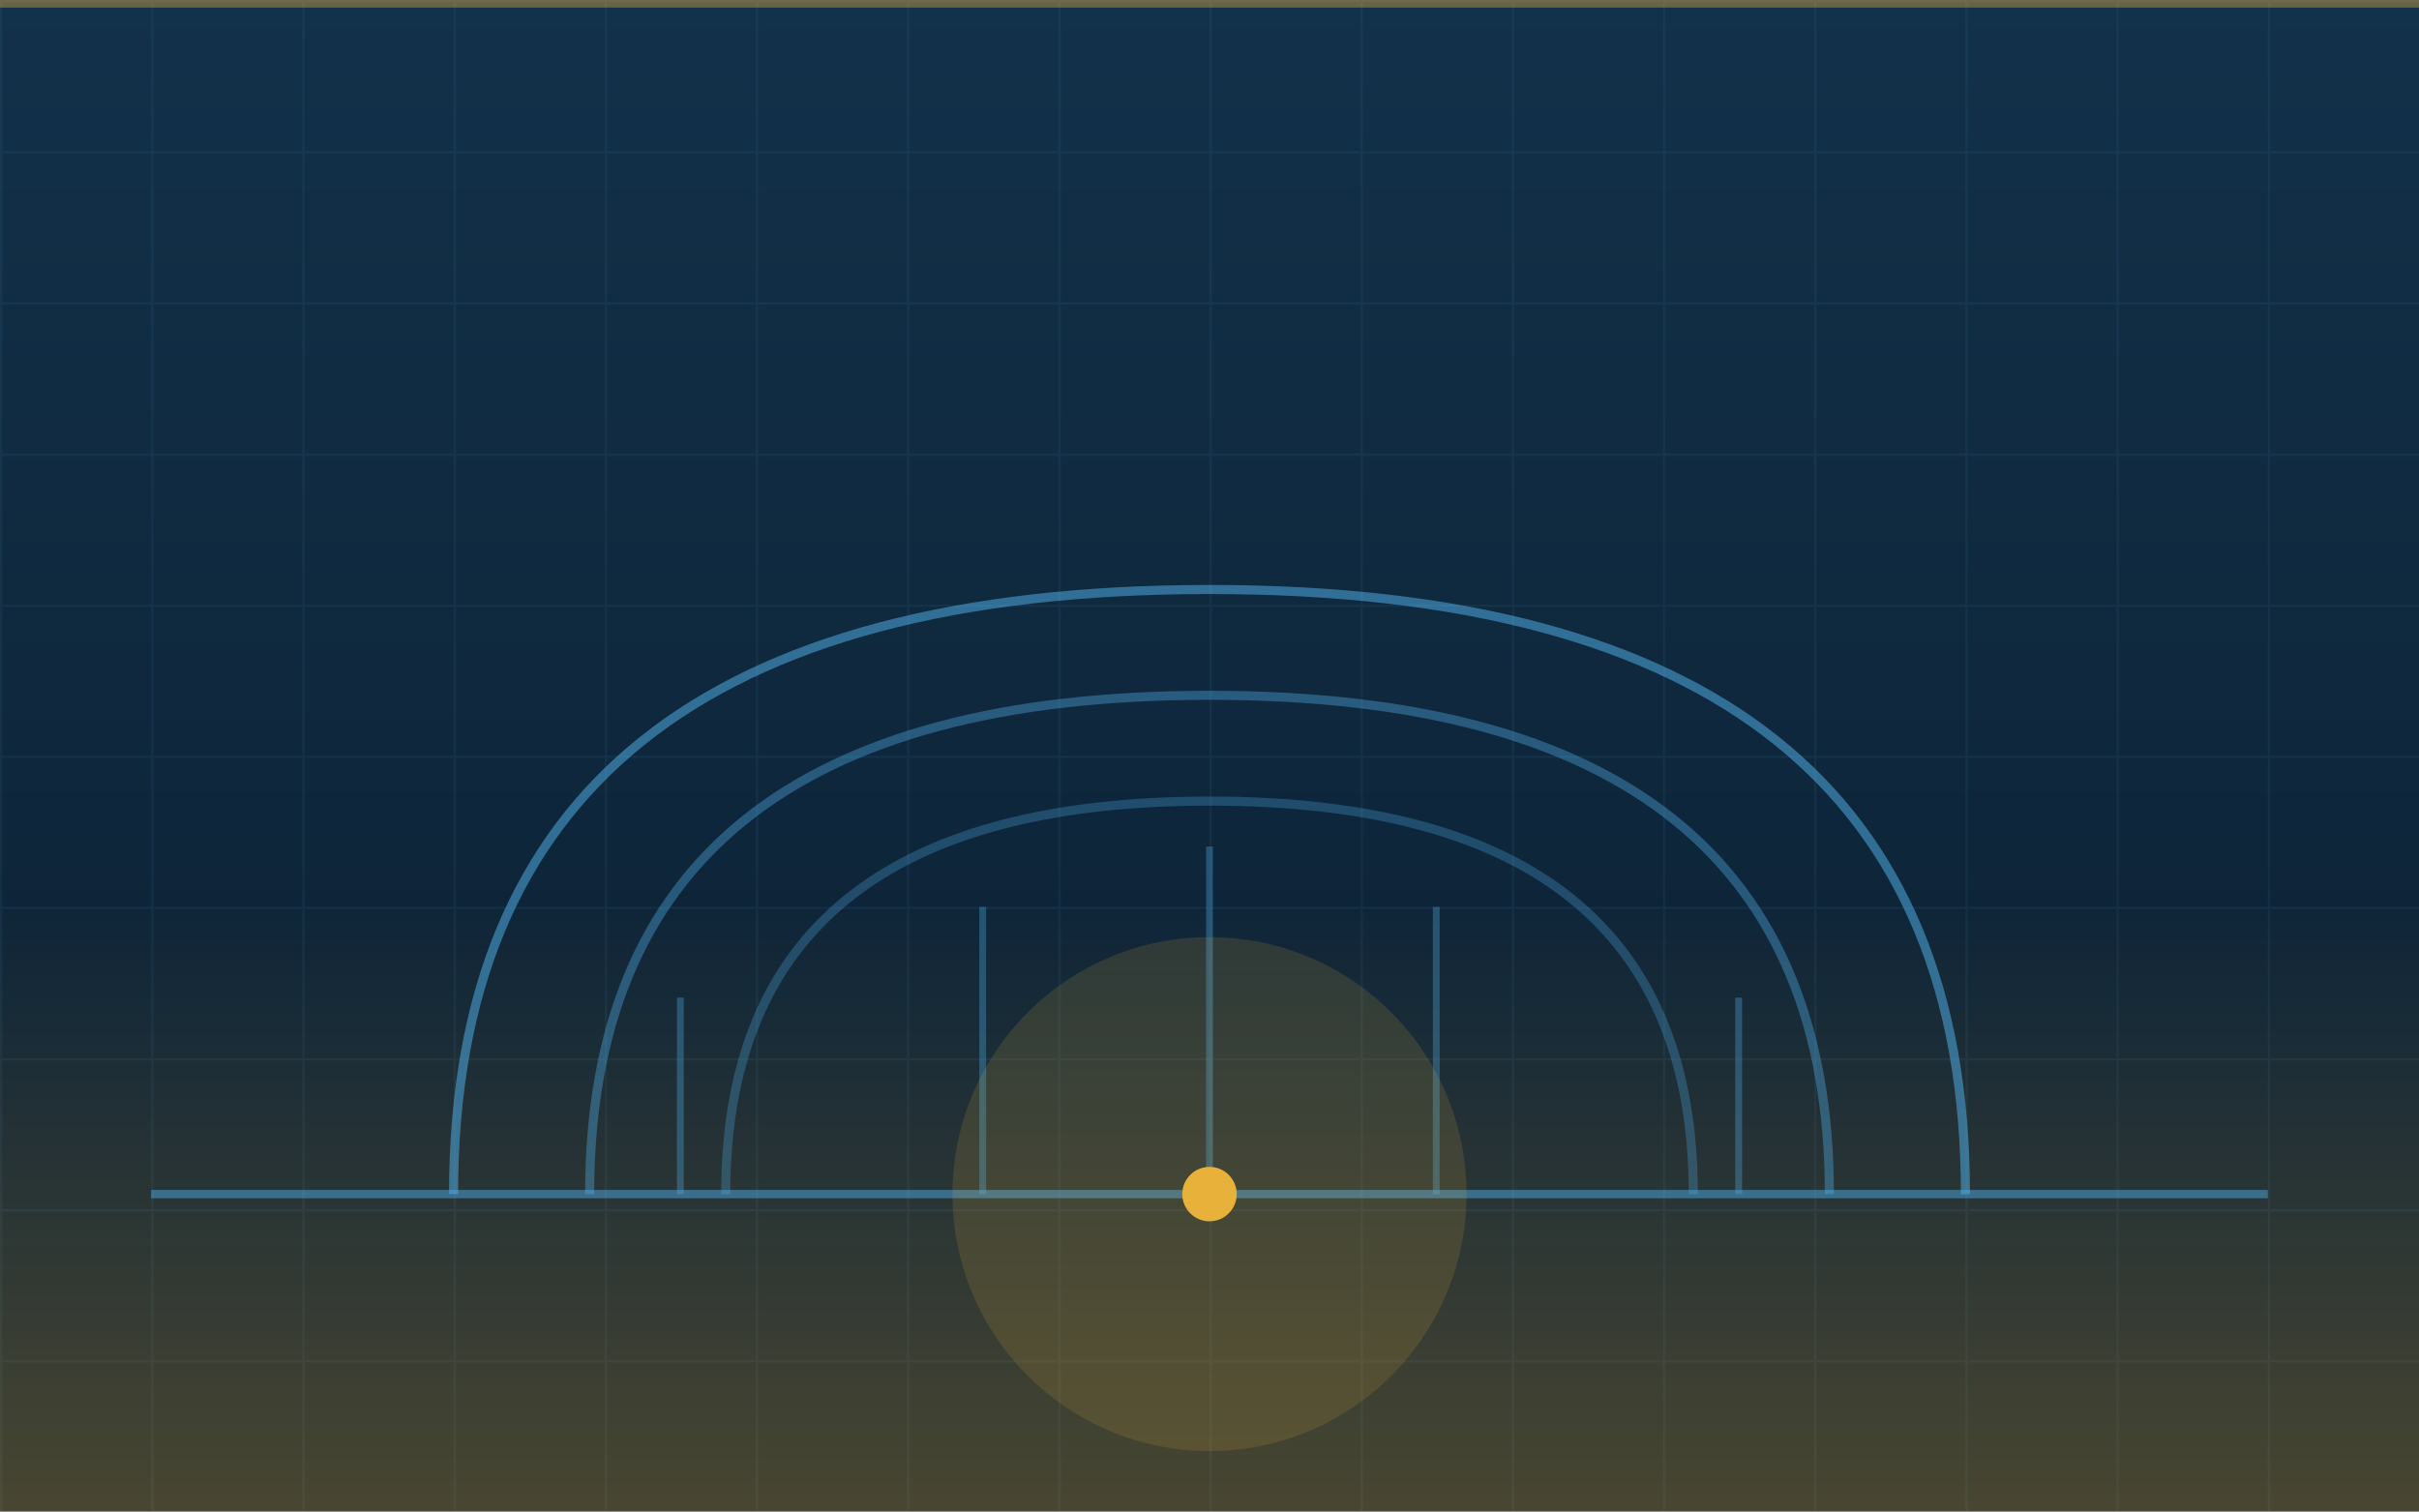
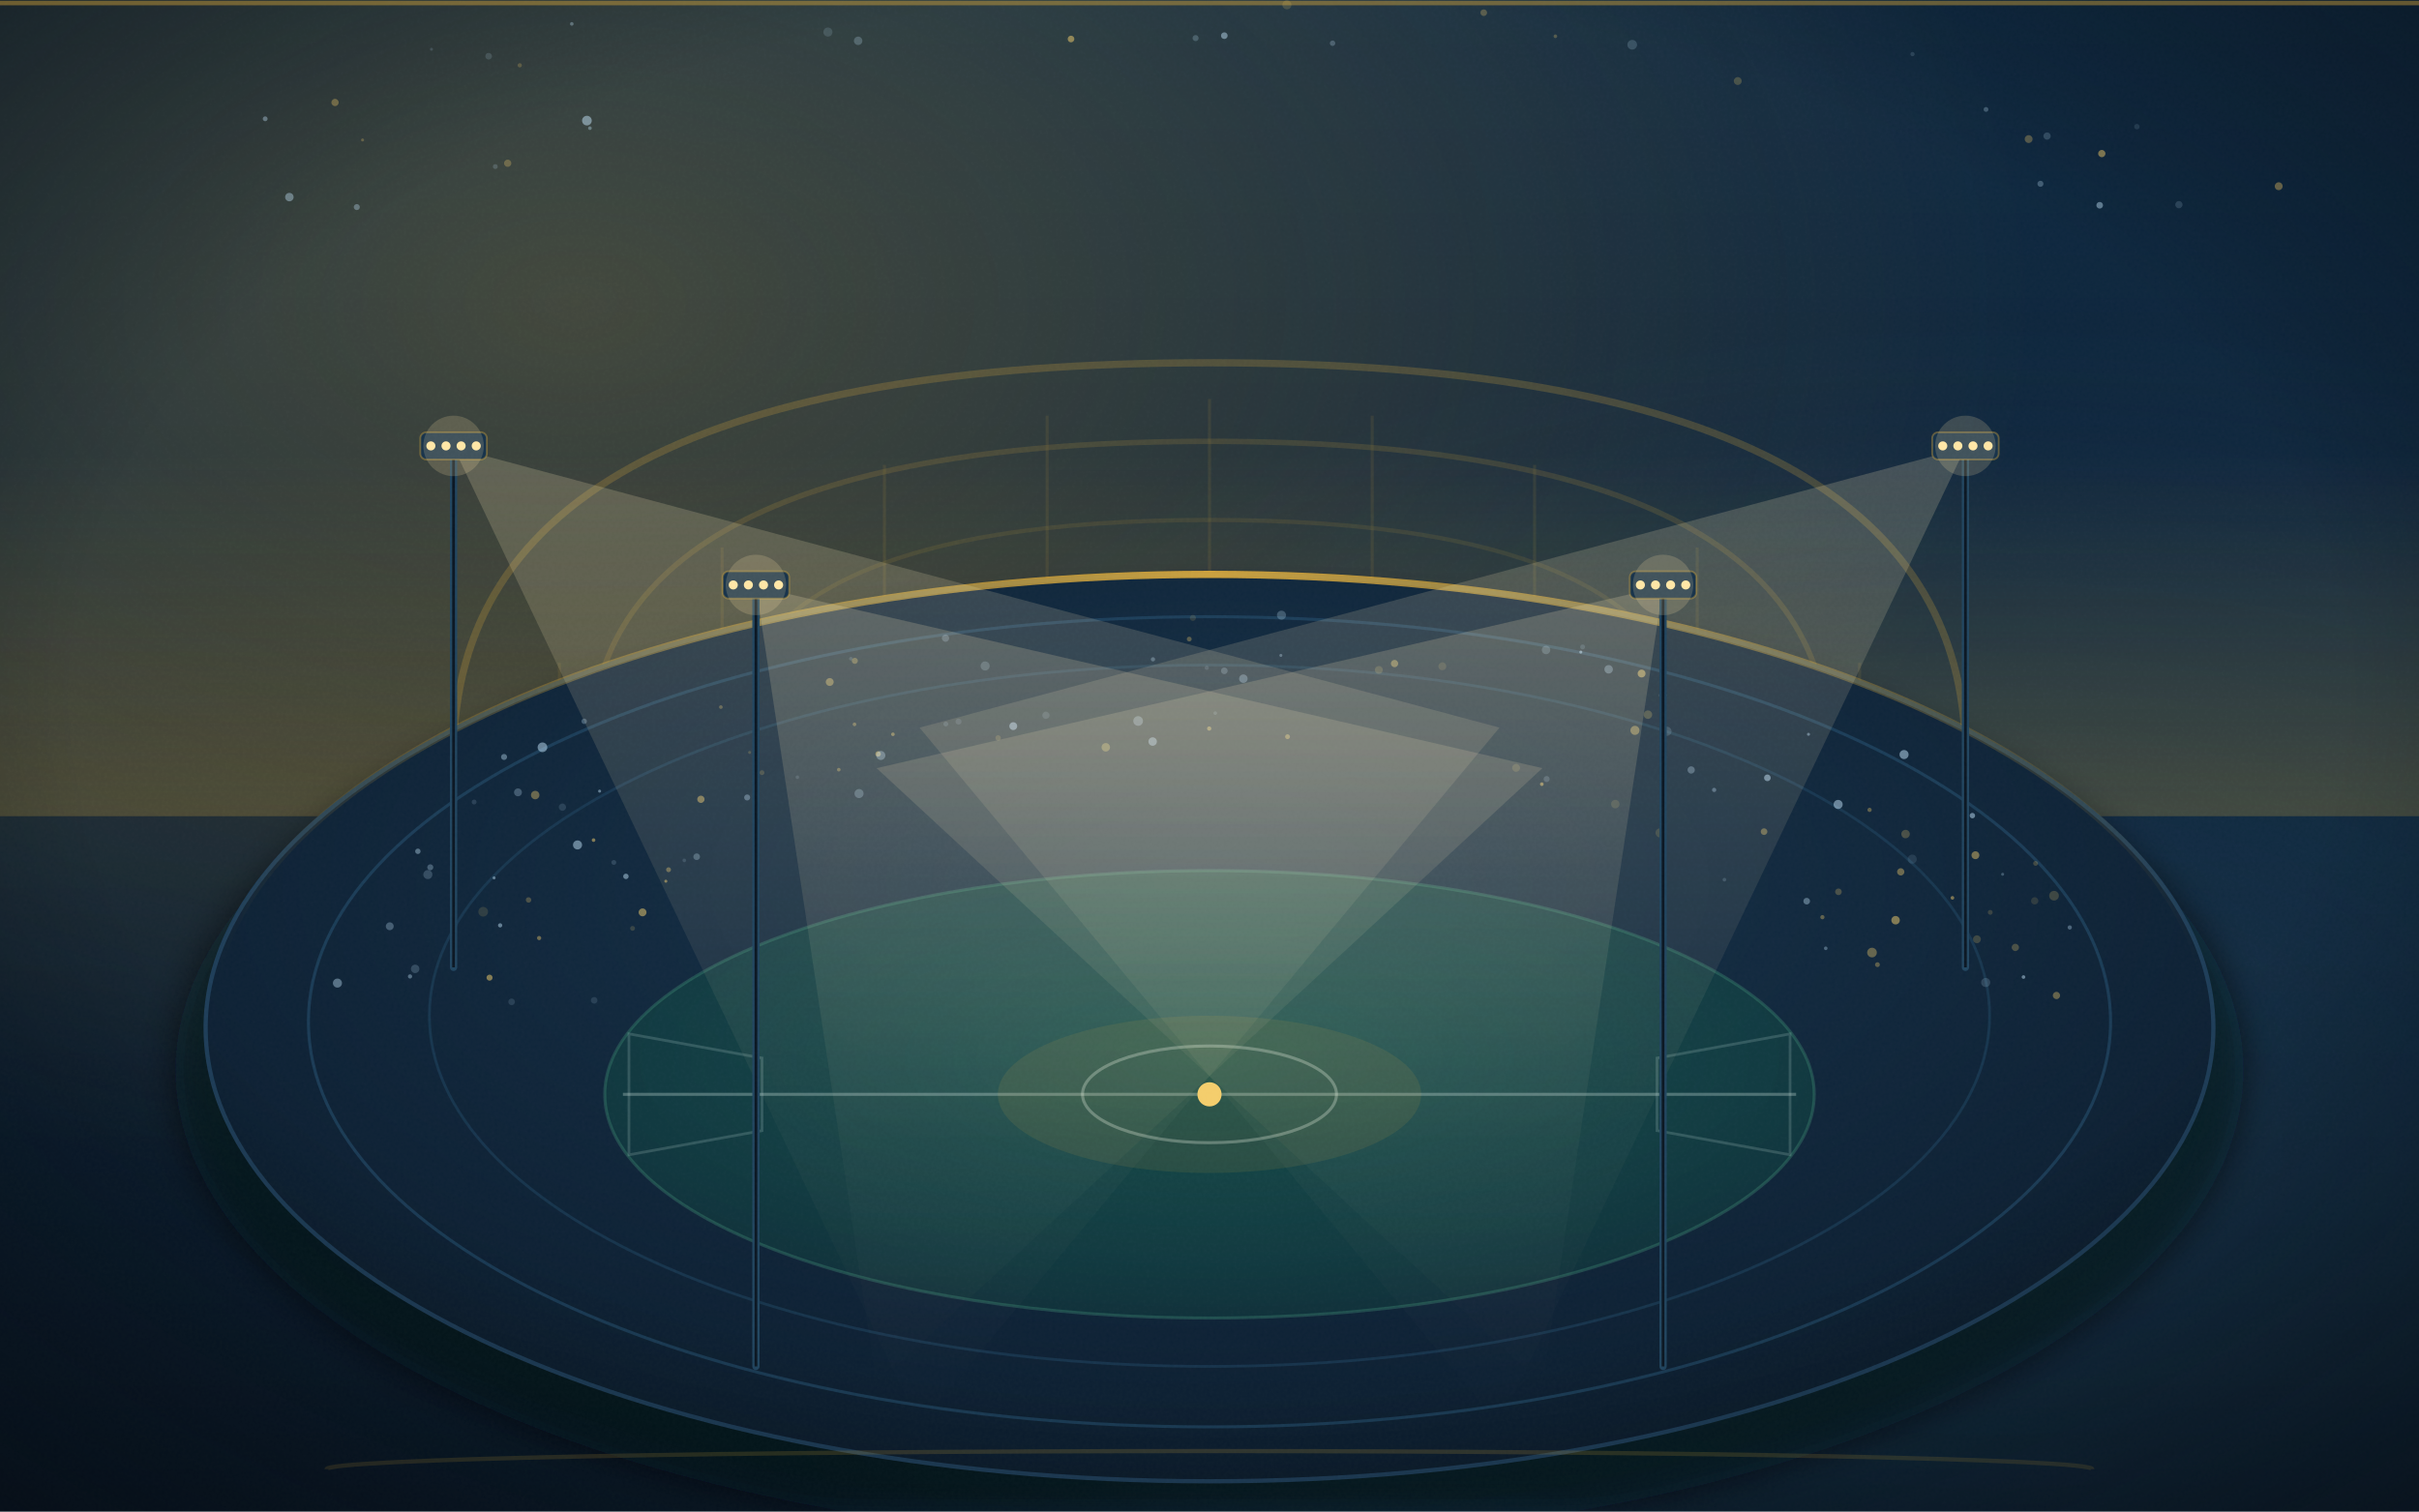
- <svg xmlns="http://www.w3.org/2000/svg" viewBox="0 0 320 200" role="img" aria-label="Visual istituzionale ispirato a Roma">
+ <svg xmlns="http://www.w3.org/2000/svg" viewBox="0 0 800 500" role="img" aria-label="Visual editoriale originale ispirato all'atmosfera di uno stadio a Roma" preserveAspectRatio="xMidYMid slice">
  <defs>
    <linearGradient id="sky" x1="0" y1="0" x2="0" y2="1">
-       <stop offset="0" stop-color="#12314a" />
-       <stop offset="1" stop-color="#0b1d2e" />
+       <stop offset="0" stop-color="#0e2942" />
+       <stop offset="0.45" stop-color="#0c2136" />
+       <stop offset="1" stop-color="#081726" />
    </linearGradient>
-     <linearGradient id="warm" x1="0" y1="1" x2="0" y2="0">
-       <stop offset="0" stop-color="#E8B23A" stop-opacity="0.28" />
+     <radialGradient id="glowA" cx="24%" cy="20%" r="60%">
+       <stop offset="0" stop-color="#E8B23A" stop-opacity="0.24" />
+       <stop offset="1" stop-color="#E8B23A" stop-opacity="0" />
+     </radialGradient>
+     <radialGradient id="glowB" cx="82%" cy="76%" r="55%">
+       <stop offset="0" stop-color="#4FA9E0" stop-opacity="0.14" />
+       <stop offset="1" stop-color="#4FA9E0" stop-opacity="0" />
+     </radialGradient>
+     <linearGradient id="horizonGlow" x1="0" y1="1" x2="0" y2="0">
+       <stop offset="0" stop-color="#E8B23A" stop-opacity="0.22" />
      <stop offset="1" stop-color="#E8B23A" stop-opacity="0" />
    </linearGradient>
-     <pattern id="grid" width="20" height="20" patternUnits="userSpaceOnUse">
-       <path d="M 20 0 L 0 0 0 20" fill="none" stroke="#4fa9e0" stroke-opacity="0.08" stroke-width="0.6" />
-     </pattern>
+     <radialGradient id="bowlFill" cx="50%" cy="34%" r="72%">
+       <stop offset="0" stop-color="#16324a" />
+       <stop offset="0.7" stop-color="#0d2135" />
+       <stop offset="1" stop-color="#0a1a2a" />
+     </radialGradient>
+     <radialGradient id="pitch" cx="50%" cy="42%" r="70%">
+       <stop offset="0" stop-color="#1c6b52" stop-opacity="0.55" />
+       <stop offset="0.6" stop-color="#12594a" stop-opacity="0.42" />
+       <stop offset="1" stop-color="#0c2f34" stop-opacity="0.5" />
+     </radialGradient>
+     <linearGradient id="beamgrad" x1="0" y1="0" x2="0" y2="1">
+       <stop offset="0" stop-color="#ffe6a6" stop-opacity="0.20" />
+       <stop offset="0.7" stop-color="#ffe6a6" stop-opacity="0.03" />
+       <stop offset="1" stop-color="#ffe6a6" stop-opacity="0" />
+     </linearGradient>
+     <linearGradient id="rim" x1="0" y1="0" x2="1" y2="0">
+       <stop offset="0" stop-color="#E8B23A" stop-opacity="0" />
+       <stop offset="0.5" stop-color="#E8B23A" stop-opacity="0.85" />
+       <stop offset="1" stop-color="#E8B23A" stop-opacity="0" />
+     </linearGradient>
+     <filter id="grain">
+       <feTurbulence type="fractalNoise" baseFrequency="0.9" numOctaves="2" stitchTiles="stitch" result="n" />
+       <feColorMatrix in="n" type="matrix" values="0 0 0 0 1  0 0 0 0 1  0 0 0 0 1  0 0 0 0.5 0" />
+     </filter>
+     <filter id="soft" x="-40%" y="-40%" width="180%" height="180%">
+       <feGaussianBlur stdDeviation="6" />
+     </filter>
+     <clipPath id="frame">
+       <rect width="800" height="500" rx="0" />
+     </clipPath>
    <style>
-       @keyframes nicPulse { 0%,100% { opacity: 0.55; } 50% { opacity: 1; } }
-       .pulse { animation: nicPulse 3.4s ease-in-out infinite; }
-       @media (prefers-reduced-motion: reduce) { .pulse { animation: none; } }
+       @keyframes ed-pulse { 0%,100% { opacity:.35 } 50% { opacity:.9 } }
+       .ed-pulse { animation: ed-pulse 3.6s ease-in-out infinite; }
+       @keyframes ed-flick { 0%,100% { opacity:.85 } 50% { opacity:1 } }
+       .ed-lamp { animation: ed-flick 4.2s ease-in-out infinite; }
+       @media (prefers-reduced-motion: reduce) { .ed-pulse,.ed-lamp { animation:none } }
    </style>
  </defs>
-   <rect width="320" height="200" fill="url(#sky)" />
-   <rect width="320" height="200" fill="url(#grid)" />
-   <rect x="0" y="120" width="320" height="80" fill="url(#warm)" />
-   <g fill="none" stroke="#4fa9e0" stroke-opacity="0.55" stroke-width="1.2">
-     <path d="M 60 158 Q 60 78 160 78 Q 260 78 260 158" />
-     <path d="M 78 158 Q 78 92 160 92 Q 242 92 242 158" stroke-opacity="0.4" />
-     <path d="M 96 158 Q 96 106 160 106 Q 224 106 224 158" stroke-opacity="0.3" />
+   <g clip-path="url(#frame)">
+     <rect width="800" height="500" fill="url(#sky)" />
+     <rect width="800" height="500" fill="url(#glowA)" />
+     <rect width="800" height="500" fill="url(#glowB)" />
+     <circle cx="390.7" cy="-2.9" r="0.8" fill="#bfe0f5" opacity="0.17" />
+     <circle cx="404.9" cy="11.8" r="1.1" fill="#bfe0f5" opacity="0.47" />
+     <circle cx="189.1" cy="7.9" r="0.6" fill="#bfe0f5" opacity="0.38" />
+     <circle cx="161.6" cy="18.6" r="1.1" fill="#bfe0f5" opacity="0.18" />
+     <circle cx="194.1" cy="39.9" r="1.6" fill="#bfe0f5" opacity="0.50" />
+     <circle cx="337.4" cy="-13.7" r="1.0" fill="#bfe0f5" opacity="0.20" />
+     <circle cx="539.8" cy="14.8" r="1.6" fill="#bfe0f5" opacity="0.19" />
+     <circle cx="171.9" cy="21.6" r="0.7" fill="#F4CD6B" opacity="0.25" />
+     <circle cx="273.8" cy="10.6" r="1.5" fill="#bfe0f5" opacity="0.15" />
+     <circle cx="677.0" cy="45.0" r="1.2" fill="#bfe0f5" opacity="0.21" />
+     <circle cx="632.5" cy="17.9" r="0.7" fill="#bfe0f5" opacity="0.17" />
+     <circle cx="167.9" cy="54.0" r="1.2" fill="#F4CD6B" opacity="0.28" />
+     <circle cx="674.8" cy="60.8" r="1.0" fill="#bfe0f5" opacity="0.30" />
+     <circle cx="656.8" cy="36.2" r="0.8" fill="#bfe0f5" opacity="0.30" />
+     <circle cx="574.7" cy="26.8" r="1.3" fill="#F4CD6B" opacity="0.23" />
+     <circle cx="753.6" cy="61.6" r="1.3" fill="#F4CD6B" opacity="0.46" />
+     <circle cx="440.7" cy="14.3" r="0.9" fill="#bfe0f5" opacity="0.25" />
+     <circle cx="293.6" cy="-2.5" r="0.8" fill="#F4CD6B" opacity="0.41" />
+     <circle cx="118.0" cy="68.5" r="1.0" fill="#bfe0f5" opacity="0.35" />
+     <circle cx="694.4" cy="67.9" r="1.1" fill="#bfe0f5" opacity="0.47" />
+     <circle cx="87.7" cy="39.3" r="0.8" fill="#bfe0f5" opacity="0.48" />
+     <circle cx="110.8" cy="33.9" r="1.2" fill="#F4CD6B" opacity="0.40" />
+     <circle cx="142.7" cy="16.3" r="0.5" fill="#bfe0f5" opacity="0.19" />
+     <circle cx="95.7" cy="65.2" r="1.4" fill="#bfe0f5" opacity="0.45" />
+     <circle cx="395.4" cy="12.6" r="1.0" fill="#bfe0f5" opacity="0.23" />
+     <circle cx="283.8" cy="13.5" r="1.4" fill="#bfe0f5" opacity="0.24" />
+     <circle cx="195.1" cy="42.4" r="0.6" fill="#bfe0f5" opacity="0.37" />
+     <circle cx="119.9" cy="46.3" r="0.5" fill="#F4CD6B" opacity="0.29" />
+     <circle cx="349.7" cy="-7.5" r="1.5" fill="#F4CD6B" opacity="0.26" />
+     <circle cx="514.4" cy="12.0" r="0.6" fill="#F4CD6B" opacity="0.26" />
+     <circle cx="163.8" cy="55.1" r="0.8" fill="#bfe0f5" opacity="0.19" />
+     <circle cx="490.7" cy="4.2" r="1.1" fill="#F4CD6B" opacity="0.27" />
+     <circle cx="425.6" cy="1.6" r="1.5" fill="#F4CD6B" opacity="0.17" />
+     <circle cx="398.7" cy="-13.5" r="1.0" fill="#F4CD6B" opacity="0.39" />
+     <circle cx="670.9" cy="46.0" r="1.3" fill="#F4CD6B" opacity="0.32" />
+     <circle cx="695.1" cy="50.8" r="1.2" fill="#F4CD6B" opacity="0.52" />
+     <circle cx="354.2" cy="12.9" r="1.1" fill="#F4CD6B" opacity="0.51" />
+     <circle cx="288.7" cy="-4.2" r="1.1" fill="#bfe0f5" opacity="0.43" />
+     <circle cx="706.7" cy="41.9" r="0.9" fill="#bfe0f5" opacity="0.14" />
+     <circle cx="720.6" cy="67.7" r="1.2" fill="#bfe0f5" opacity="0.18" />
+     <g opacity="0.42" fill="none" stroke="#E8B23A">
+       <path d="M 150 250 Q 150 120 400 120 Q 650 120 650 250" stroke-width="2.4" stroke-opacity="0.5" />
+       <path d="M 195 250 Q 195 146 400 146 Q 605 146 605 250" stroke-width="1.8" stroke-opacity="0.34" />
+       <path d="M 240 250 Q 240 172 400 172 Q 560 172 560 250" stroke-width="1.4" stroke-opacity="0.24" />
+       <line x1="185.0" y1="250" x2="185.0" y2="219.3" stroke-opacity="0.22" stroke-width="1" />
+       <line x1="238.8" y1="250" x2="238.8" y2="181.1" stroke-opacity="0.22" stroke-width="1" />
+       <line x1="292.5" y1="250" x2="292.5" y2="153.8" stroke-opacity="0.22" stroke-width="1" />
+       <line x1="346.3" y1="250" x2="346.3" y2="137.5" stroke-opacity="0.22" stroke-width="1" />
+       <line x1="400.0" y1="250" x2="400.0" y2="132.0" stroke-opacity="0.22" stroke-width="1" />
+       <line x1="453.8" y1="250" x2="453.8" y2="137.5" stroke-opacity="0.22" stroke-width="1" />
+       <line x1="507.5" y1="250" x2="507.5" y2="153.8" stroke-opacity="0.22" stroke-width="1" />
+       <line x1="561.3" y1="250" x2="561.3" y2="181.1" stroke-opacity="0.22" stroke-width="1" />
+       <line x1="615.0" y1="250" x2="615.0" y2="219.3" stroke-opacity="0.22" stroke-width="1" />
+     </g>
+     <rect x="0" y="150" width="800" height="120" fill="url(#horizonGlow)" />
+     <g filter="url(#soft)">
+       <ellipse cx="400" cy="354" rx="342" ry="156" fill="#050e18" opacity="0.6" />
+     </g>
+     <ellipse cx="400" cy="340" rx="332" ry="150" fill="url(#bowlFill)" stroke="#1d3d58" stroke-width="1.4" />
+     <g fill="none" stroke="#25506f" stroke-opacity="0.55">
+       <ellipse cx="400" cy="338" rx="298" ry="134" stroke-width="1" />
+       <ellipse cx="400" cy="336" rx="258" ry="116" stroke-width="0.9" stroke-opacity="0.4" />
+     </g>
+     <circle cx="290.4" cy="249.4" r="0.9" fill="#F4CD6B" opacity="0.49" />
+     <circle cx="193.2" cy="238.6" r="0.9" fill="#bfe0f5" opacity="0.29" />
+     <circle cx="666.5" cy="313.4" r="1.2" fill="#F4CD6B" opacity="0.26" />
+     <circle cx="111.6" cy="325.2" r="1.5" fill="#bfe0f5" opacity="0.41" />
+     <circle cx="231.8" cy="264.4" r="1.2" fill="#F4CD6B" opacity="0.46" />
+     <circle cx="295.3" cy="242.9" r="0.6" fill="#F4CD6B" opacity="0.41" />
+     <circle cx="404.9" cy="221.9" r="1.1" fill="#bfe0f5" opacity="0.23" />
+     <circle cx="317.0" cy="238.7" r="1.0" fill="#bfe0f5" opacity="0.13" />
+     <circle cx="684.5" cy="306.8" r="0.7" fill="#bfe0f5" opacity="0.34" />
+     <circle cx="597.5" cy="298.1" r="1.1" fill="#bfe0f5" opacity="0.38" />
+     <circle cx="549.0" cy="275.5" r="1.5" fill="#F4CD6B" opacity="0.15" />
+     <circle cx="607.9" cy="266.1" r="1.5" fill="#bfe0f5" opacity="0.50" />
+     <circle cx="179.4" cy="247.2" r="1.6" fill="#bfe0f5" opacity="0.50" />
+     <circle cx="399.1" cy="220.9" r="0.7" fill="#bfe0f5" opacity="0.14" />
+     <circle cx="161.9" cy="323.4" r="1.0" fill="#F4CD6B" opacity="0.51" />
+     <circle cx="511.3" cy="215.0" r="1.4" fill="#bfe0f5" opacity="0.21" />
+     <circle cx="523.4" cy="214.0" r="0.8" fill="#bfe0f5" opacity="0.15" />
+     <circle cx="540.7" cy="241.6" r="1.5" fill="#F4CD6B" opacity="0.40" />
+     <circle cx="221.1" cy="287.7" r="0.8" fill="#F4CD6B" opacity="0.36" />
+     <circle cx="252.0" cy="255.6" r="0.8" fill="#F4CD6B" opacity="0.19" />
+     <circle cx="673.2" cy="285.6" r="0.8" fill="#F4CD6B" opacity="0.22" />
+     <circle cx="658.2" cy="301.8" r="0.8" fill="#F4CD6B" opacity="0.18" />
+     <circle cx="393.3" cy="211.4" r="0.8" fill="#F4CD6B" opacity="0.32" />
+     <circle cx="549.9" cy="230.0" r="1.2" fill="#bfe0f5" opacity="0.39" />
+     <circle cx="669.2" cy="323.2" r="0.6" fill="#bfe0f5" opacity="0.49" />
+     <circle cx="312.8" cy="239.5" r="0.8" fill="#bfe0f5" opacity="0.15" />
+     <circle cx="226.3" cy="284.6" r="0.6" fill="#bfe0f5" opacity="0.15" />
+     <circle cx="345.9" cy="236.6" r="1.2" fill="#bfe0f5" opacity="0.14" />
+     <circle cx="196.5" cy="330.9" r="1.1" fill="#bfe0f5" opacity="0.13" />
+     <circle cx="365.7" cy="247.2" r="1.4" fill="#F4CD6B" opacity="0.33" />
+     <circle cx="282.6" cy="239.6" r="0.6" fill="#F4CD6B" opacity="0.35" />
+     <circle cx="376.4" cy="238.5" r="1.6" fill="#bfe0f5" opacity="0.29" />
+     <circle cx="456.0" cy="221.6" r="1.3" fill="#F4CD6B" opacity="0.17" />
+     <circle cx="583.4" cy="275.1" r="1.1" fill="#F4CD6B" opacity="0.36" />
+     <circle cx="630.2" cy="275.9" r="1.4" fill="#F4CD6B" opacity="0.25" />
+     <circle cx="522.8" cy="215.7" r="0.5" fill="#bfe0f5" opacity="0.50" />
+     <circle cx="679.3" cy="296.3" r="1.6" fill="#F4CD6B" opacity="0.20" />
+     <circle cx="198.3" cy="261.7" r="0.5" fill="#bfe0f5" opacity="0.46" />
+     <circle cx="534.2" cy="266.0" r="1.4" fill="#F4CD6B" opacity="0.14" />
+     <circle cx="559.3" cy="254.7" r="1.2" fill="#bfe0f5" opacity="0.31" />
+     <circle cx="501.4" cy="254.0" r="1.3" fill="#F4CD6B" opacity="0.15" />
+     <circle cx="603.8" cy="313.7" r="0.6" fill="#bfe0f5" opacity="0.34" />
+     <circle cx="282.7" cy="218.6" r="1.0" fill="#F4CD6B" opacity="0.32" />
+     <circle cx="263.7" cy="257.1" r="0.6" fill="#bfe0f5" opacity="0.14" />
+     <circle cx="291.3" cy="249.9" r="1.5" fill="#bfe0f5" opacity="0.33" />
+     <circle cx="608.0" cy="295.0" r="1.1" fill="#F4CD6B" opacity="0.25" />
+     <circle cx="220.2" cy="291.5" r="0.5" fill="#F4CD6B" opacity="0.48" />
+     <circle cx="169.2" cy="331.4" r="1.1" fill="#bfe0f5" opacity="0.14" />
+     <circle cx="281.4" cy="217.9" r="0.6" fill="#bfe0f5" opacity="0.16" />
+     <circle cx="274.4" cy="225.6" r="1.3" fill="#F4CD6B" opacity="0.40" />
+     <circle cx="137.3" cy="320.5" r="1.4" fill="#bfe0f5" opacity="0.20" />
+     <circle cx="645.7" cy="297.0" r="0.6" fill="#F4CD6B" opacity="0.47" />
+     <circle cx="620.9" cy="319.1" r="0.8" fill="#F4CD6B" opacity="0.33" />
+     <circle cx="401.9" cy="235.9" r="0.6" fill="#bfe0f5" opacity="0.16" />
+     <circle cx="461.2" cy="219.5" r="1.2" fill="#F4CD6B" opacity="0.40" />
+     <circle cx="128.9" cy="306.4" r="1.3" fill="#bfe0f5" opacity="0.30" />
+     <circle cx="399.9" cy="241.0" r="0.7" fill="#F4CD6B" opacity="0.43" />
+     <circle cx="381.2" cy="245.3" r="1.4" fill="#bfe0f5" opacity="0.40" />
+     <circle cx="566.9" cy="261.3" r="0.7" fill="#bfe0f5" opacity="0.34" />
+     <circle cx="174.8" cy="297.7" r="0.9" fill="#F4CD6B" opacity="0.26" />
+     <circle cx="542.9" cy="222.8" r="1.3" fill="#F4CD6B" opacity="0.51" />
+     <circle cx="212.5" cy="301.8" r="1.3" fill="#F4CD6B" opacity="0.50" />
+     <circle cx="335.1" cy="240.2" r="1.3" fill="#bfe0f5" opacity="0.47" />
+     <circle cx="247.1" cy="263.8" r="1.0" fill="#bfe0f5" opacity="0.34" />
+     <circle cx="166.7" cy="250.4" r="1.0" fill="#bfe0f5" opacity="0.40" />
+     <circle cx="381.3" cy="218.1" r="0.7" fill="#bfe0f5" opacity="0.31" />
+     <circle cx="277.4" cy="254.6" r="0.6" fill="#F4CD6B" opacity="0.34" />
+     <circle cx="207.0" cy="289.9" r="0.9" fill="#bfe0f5" opacity="0.48" />
+     <circle cx="325.8" cy="220.3" r="1.5" fill="#bfe0f5" opacity="0.20" />
+     <circle cx="672.9" cy="298.0" r="1.2" fill="#F4CD6B" opacity="0.14" />
+     <circle cx="680.1" cy="329.3" r="1.2" fill="#F4CD6B" opacity="0.37" />
+     <circle cx="247.9" cy="248.9" r="0.5" fill="#F4CD6B" opacity="0.18" />
+     <circle cx="203.0" cy="285.3" r="0.8" fill="#bfe0f5" opacity="0.17" />
+     <circle cx="652.3" cy="269.8" r="0.9" fill="#bfe0f5" opacity="0.50" />
+     <circle cx="230.4" cy="283.4" r="1.1" fill="#bfe0f5" opacity="0.28" />
+     <circle cx="163.4" cy="290.4" r="0.5" fill="#bfe0f5" opacity="0.47" />
+     <circle cx="584.5" cy="257.3" r="1.1" fill="#bfe0f5" opacity="0.50" />
+     <circle cx="186.0" cy="267.0" r="1.2" fill="#bfe0f5" opacity="0.14" />
+     <circle cx="662.3" cy="289.2" r="0.5" fill="#bfe0f5" opacity="0.27" />
+     <circle cx="650.3" cy="277.5" r="0.8" fill="#F4CD6B" opacity="0.42" />
+     <circle cx="330.1" cy="244.1" r="0.9" fill="#F4CD6B" opacity="0.18" />
+     <circle cx="425.8" cy="243.7" r="0.8" fill="#F4CD6B" opacity="0.39" />
+     <circle cx="171.3" cy="262.1" r="1.3" fill="#bfe0f5" opacity="0.28" />
+     <circle cx="653.3" cy="282.9" r="1.3" fill="#F4CD6B" opacity="0.45" />
+     <circle cx="191.0" cy="279.5" r="1.5" fill="#bfe0f5" opacity="0.49" />
+     <circle cx="632.4" cy="284.2" r="1.5" fill="#bfe0f5" opacity="0.12" />
+     <circle cx="551.3" cy="241.9" r="1.5" fill="#bfe0f5" opacity="0.17" />
+     <circle cx="570.3" cy="291.0" r="0.6" fill="#bfe0f5" opacity="0.18" />
+     <circle cx="619.1" cy="315.1" r="1.6" fill="#F4CD6B" opacity="0.37" />
+     <circle cx="656.7" cy="325.0" r="1.5" fill="#bfe0f5" opacity="0.18" />
+     <circle cx="532.0" cy="221.4" r="1.4" fill="#bfe0f5" opacity="0.31" />
+     <circle cx="423.8" cy="203.5" r="1.5" fill="#bfe0f5" opacity="0.26" />
+     <circle cx="629.7" cy="249.6" r="1.5" fill="#bfe0f5" opacity="0.51" />
+     <circle cx="509.9" cy="259.4" r="0.6" fill="#F4CD6B" opacity="0.50" />
+     <circle cx="545.0" cy="236.4" r="1.4" fill="#F4CD6B" opacity="0.23" />
+     <circle cx="177.0" cy="263.0" r="1.4" fill="#F4CD6B" opacity="0.39" />
+     <circle cx="135.6" cy="323.0" r="0.7" fill="#bfe0f5" opacity="0.39" />
+     <circle cx="411.2" cy="224.5" r="1.4" fill="#bfe0f5" opacity="0.31" />
+     <circle cx="284.1" cy="262.5" r="1.5" fill="#bfe0f5" opacity="0.26" />
+     <circle cx="598.1" cy="242.9" r="0.5" fill="#bfe0f5" opacity="0.41" />
+     <circle cx="159.8" cy="301.6" r="1.6" fill="#F4CD6B" opacity="0.14" />
+     <circle cx="156.8" cy="265.3" r="0.8" fill="#bfe0f5" opacity="0.15" />
+     <circle cx="653.8" cy="310.7" r="1.3" fill="#F4CD6B" opacity="0.20" />
+     <circle cx="394.5" cy="204.4" r="1.0" fill="#F4CD6B" opacity="0.14" />
+     <circle cx="626.9" cy="304.4" r="1.4" fill="#F4CD6B" opacity="0.50" />
+     <circle cx="511.5" cy="257.7" r="1.0" fill="#bfe0f5" opacity="0.19" />
+     <circle cx="618.3" cy="267.9" r="0.7" fill="#F4CD6B" opacity="0.35" />
+     <circle cx="477.0" cy="220.4" r="1.3" fill="#F4CD6B" opacity="0.14" />
+     <circle cx="178.3" cy="310.3" r="0.7" fill="#F4CD6B" opacity="0.41" />
+     <circle cx="138.2" cy="281.6" r="0.9" fill="#bfe0f5" opacity="0.40" />
+     <circle cx="238.4" cy="233.9" r="0.6" fill="#F4CD6B" opacity="0.29" />
+     <circle cx="196.3" cy="277.9" r="0.6" fill="#F4CD6B" opacity="0.50" />
+     <circle cx="423.6" cy="216.8" r="0.5" fill="#bfe0f5" opacity="0.33" />
+     <circle cx="141.5" cy="289.3" r="1.5" fill="#bfe0f5" opacity="0.21" />
+     <circle cx="165.4" cy="306.1" r="0.7" fill="#bfe0f5" opacity="0.48" />
+     <circle cx="209.2" cy="307.1" r="0.8" fill="#F4CD6B" opacity="0.17" />
+     <circle cx="142.3" cy="286.9" r="1.0" fill="#bfe0f5" opacity="0.30" />
+     <circle cx="628.6" cy="288.4" r="1.2" fill="#F4CD6B" opacity="0.40" />
+     <circle cx="602.7" cy="303.4" r="0.7" fill="#F4CD6B" opacity="0.35" />
+     <circle cx="312.7" cy="211.1" r="1.2" fill="#bfe0f5" opacity="0.23" />
+     <path d="M 70 338 A 330 148 0 0 1 730 338" fill="none" stroke="url(#rim)" stroke-width="2.4" />
+     <path d="M 108 486 A 292 6 0 0 1 692 486" fill="none" stroke="#E8B23A" stroke-opacity="0.18" stroke-width="1.4" />
+     <ellipse cx="400" cy="362" rx="200" ry="74" fill="url(#pitch)" stroke="#3f8f76" stroke-opacity="0.35" stroke-width="1" />
+     <line x1="206" y1="362" x2="594" y2="362" stroke="#eafaf3" stroke-opacity="0.28" stroke-width="1" />
+     <ellipse cx="400" cy="362" rx="42" ry="16" fill="none" stroke="#eafaf3" stroke-opacity="0.3" stroke-width="1" />
+     <circle cx="400" cy="362" r="2" fill="#eafaf3" fill-opacity="0.4" />
+     <path d="M 208 342 L 252 350 L 252 374 L 208 382 Z" fill="none" stroke="#eafaf3" stroke-opacity="0.16" stroke-width="0.9" />
+     <path d="M 592 342 L 548 350 L 548 374 L 592 382 Z" fill="none" stroke="#eafaf3" stroke-opacity="0.16" stroke-width="0.9" />
+     <g style="mix-blend-mode:screen">
+       <polygon points="150 148, 304.1 471.3, 495.9 240.7" fill="url(#beamgrad)" />
+       <polygon points="650 148, 304.1 240.7, 495.9 471.3" fill="url(#beamgrad)" />
+       <polygon points="250 194, 289.9 457.9, 510.1 254.1" fill="url(#beamgrad)" />
+       <polygon points="550 194, 289.9 254.1, 510.1 457.9" fill="url(#beamgrad)" />
+     </g>
+     <g class="ed-lamp">
+       <line x1="150" y1="320" x2="150" y2="150" stroke="#20455f" stroke-width="2.4" stroke-linecap="round" />
+       <line x1="150" y1="320" x2="150" y2="150" stroke="#0a1622" stroke-width="0.9" />
+       <rect x="139" y="143" width="22" height="9" rx="2" fill="#16324a" stroke="#E8B23A" stroke-opacity="0.35" stroke-width="0.6" />
+       <circle cx="142.5" cy="147.5" r="1.5" fill="#ffe6a6" />
+       <circle cx="147.5" cy="147.5" r="1.5" fill="#ffe6a6" />
+       <circle cx="152.5" cy="147.5" r="1.5" fill="#ffe6a6" />
+       <circle cx="157.5" cy="147.5" r="1.5" fill="#ffe6a6" />
+       <circle cx="150" cy="147.5" r="10" fill="#ffe6a6" opacity="0.18" />
+       <line x1="650" y1="320" x2="650" y2="150" stroke="#20455f" stroke-width="2.4" stroke-linecap="round" />
+       <line x1="650" y1="320" x2="650" y2="150" stroke="#0a1622" stroke-width="0.9" />
+       <rect x="639" y="143" width="22" height="9" rx="2" fill="#16324a" stroke="#E8B23A" stroke-opacity="0.35" stroke-width="0.6" />
+       <circle cx="642.5" cy="147.5" r="1.5" fill="#ffe6a6" />
+       <circle cx="647.5" cy="147.5" r="1.5" fill="#ffe6a6" />
+       <circle cx="652.5" cy="147.5" r="1.5" fill="#ffe6a6" />
+       <circle cx="657.5" cy="147.5" r="1.5" fill="#ffe6a6" />
+       <circle cx="650" cy="147.5" r="10" fill="#ffe6a6" opacity="0.18" />
+       <line x1="250" y1="452" x2="250" y2="196" stroke="#20455f" stroke-width="2.4" stroke-linecap="round" />
+       <line x1="250" y1="452" x2="250" y2="196" stroke="#0a1622" stroke-width="0.9" />
+       <rect x="239" y="189" width="22" height="9" rx="2" fill="#16324a" stroke="#E8B23A" stroke-opacity="0.35" stroke-width="0.6" />
+       <circle cx="242.5" cy="193.5" r="1.5" fill="#ffe6a6" />
+       <circle cx="247.5" cy="193.5" r="1.5" fill="#ffe6a6" />
+       <circle cx="252.5" cy="193.5" r="1.5" fill="#ffe6a6" />
+       <circle cx="257.5" cy="193.5" r="1.5" fill="#ffe6a6" />
+       <circle cx="250" cy="193.5" r="10" fill="#ffe6a6" opacity="0.18" />
+       <line x1="550" y1="452" x2="550" y2="196" stroke="#20455f" stroke-width="2.4" stroke-linecap="round" />
+       <line x1="550" y1="452" x2="550" y2="196" stroke="#0a1622" stroke-width="0.9" />
+       <rect x="539" y="189" width="22" height="9" rx="2" fill="#16324a" stroke="#E8B23A" stroke-opacity="0.35" stroke-width="0.6" />
+       <circle cx="542.5" cy="193.5" r="1.5" fill="#ffe6a6" />
+       <circle cx="547.5" cy="193.5" r="1.5" fill="#ffe6a6" />
+       <circle cx="552.5" cy="193.5" r="1.5" fill="#ffe6a6" />
+       <circle cx="557.5" cy="193.5" r="1.5" fill="#ffe6a6" />
+       <circle cx="550" cy="193.5" r="10" fill="#ffe6a6" opacity="0.18" />
+     </g>
+     <ellipse cx="400" cy="362" rx="70" ry="26" fill="#E8B23A" opacity="0.10" />
+     <circle cx="400" cy="362" r="4" fill="#F4CD6B" class="ed-pulse" />
+     <rect width="800" height="500" filter="url(#grain)" opacity="0.05" />
+     <rect x="0" y="0" width="800" height="500" fill="url(#vig)" />
  </g>
-   <g stroke="#4fa9e0" stroke-opacity="0.35" stroke-width="0.9">
-     <line x1="90" y1="158" x2="90" y2="132" />
-     <line x1="130" y1="158" x2="130" y2="120" />
-     <line x1="160" y1="158" x2="160" y2="112" />
-     <line x1="190" y1="158" x2="190" y2="120" />
-     <line x1="230" y1="158" x2="230" y2="132" />
-   </g>
-   <line x1="20" y1="158" x2="300" y2="158" stroke="#4fa9e0" stroke-opacity="0.5" stroke-width="1.1" />
-   <circle cx="160" cy="158" r="34" fill="#E8B23A" fill-opacity="0.14" />
-   <circle cx="160" cy="158" r="3.6" fill="#E8B23A" class="pulse" />
-   <line x1="0" y1="0.5" x2="320" y2="0.5" stroke="#E8B23A" stroke-opacity="0.4" stroke-width="1" />
+   <defs>
+     <radialGradient id="vig" cx="50%" cy="46%" r="75%">
+       <stop offset="0.62" stop-color="#000" stop-opacity="0" />
+       <stop offset="1" stop-color="#04070c" stop-opacity="0.55" />
+     </radialGradient>
+   </defs>
+   <line x1="0" y1="1" x2="800" y2="1" stroke="#E8B23A" stroke-opacity="0.4" stroke-width="1.5" />
</svg>
